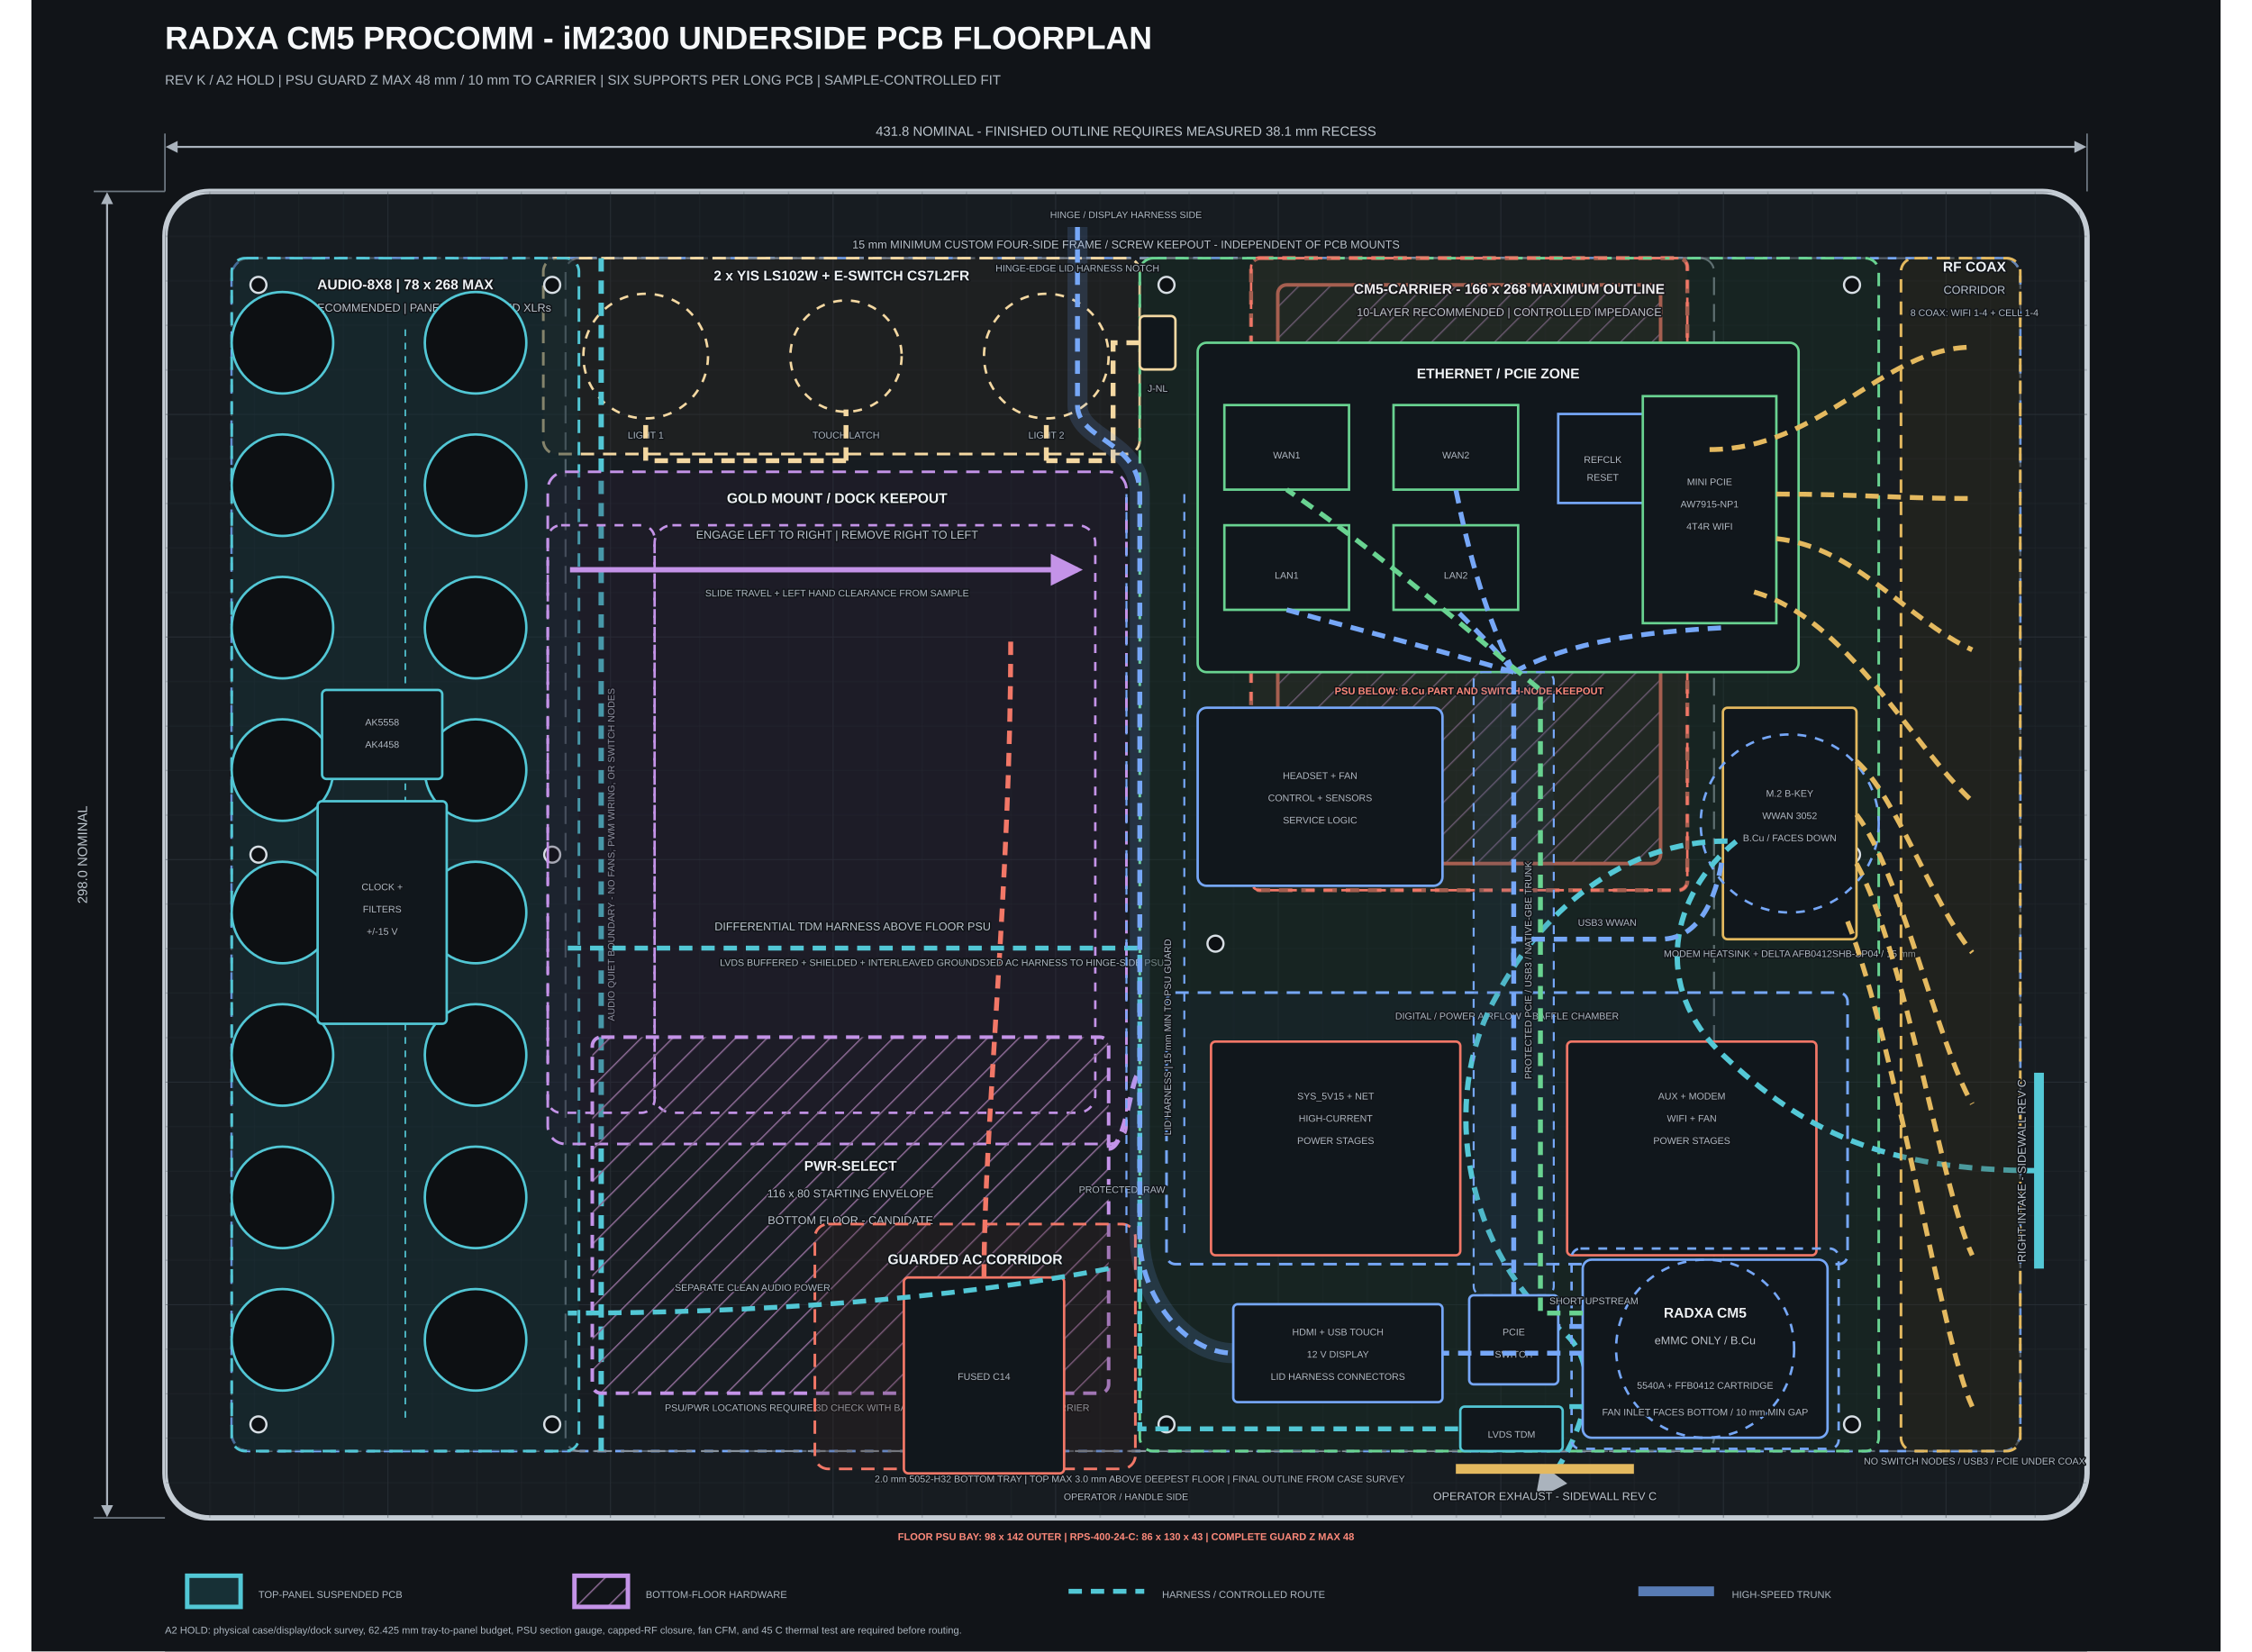
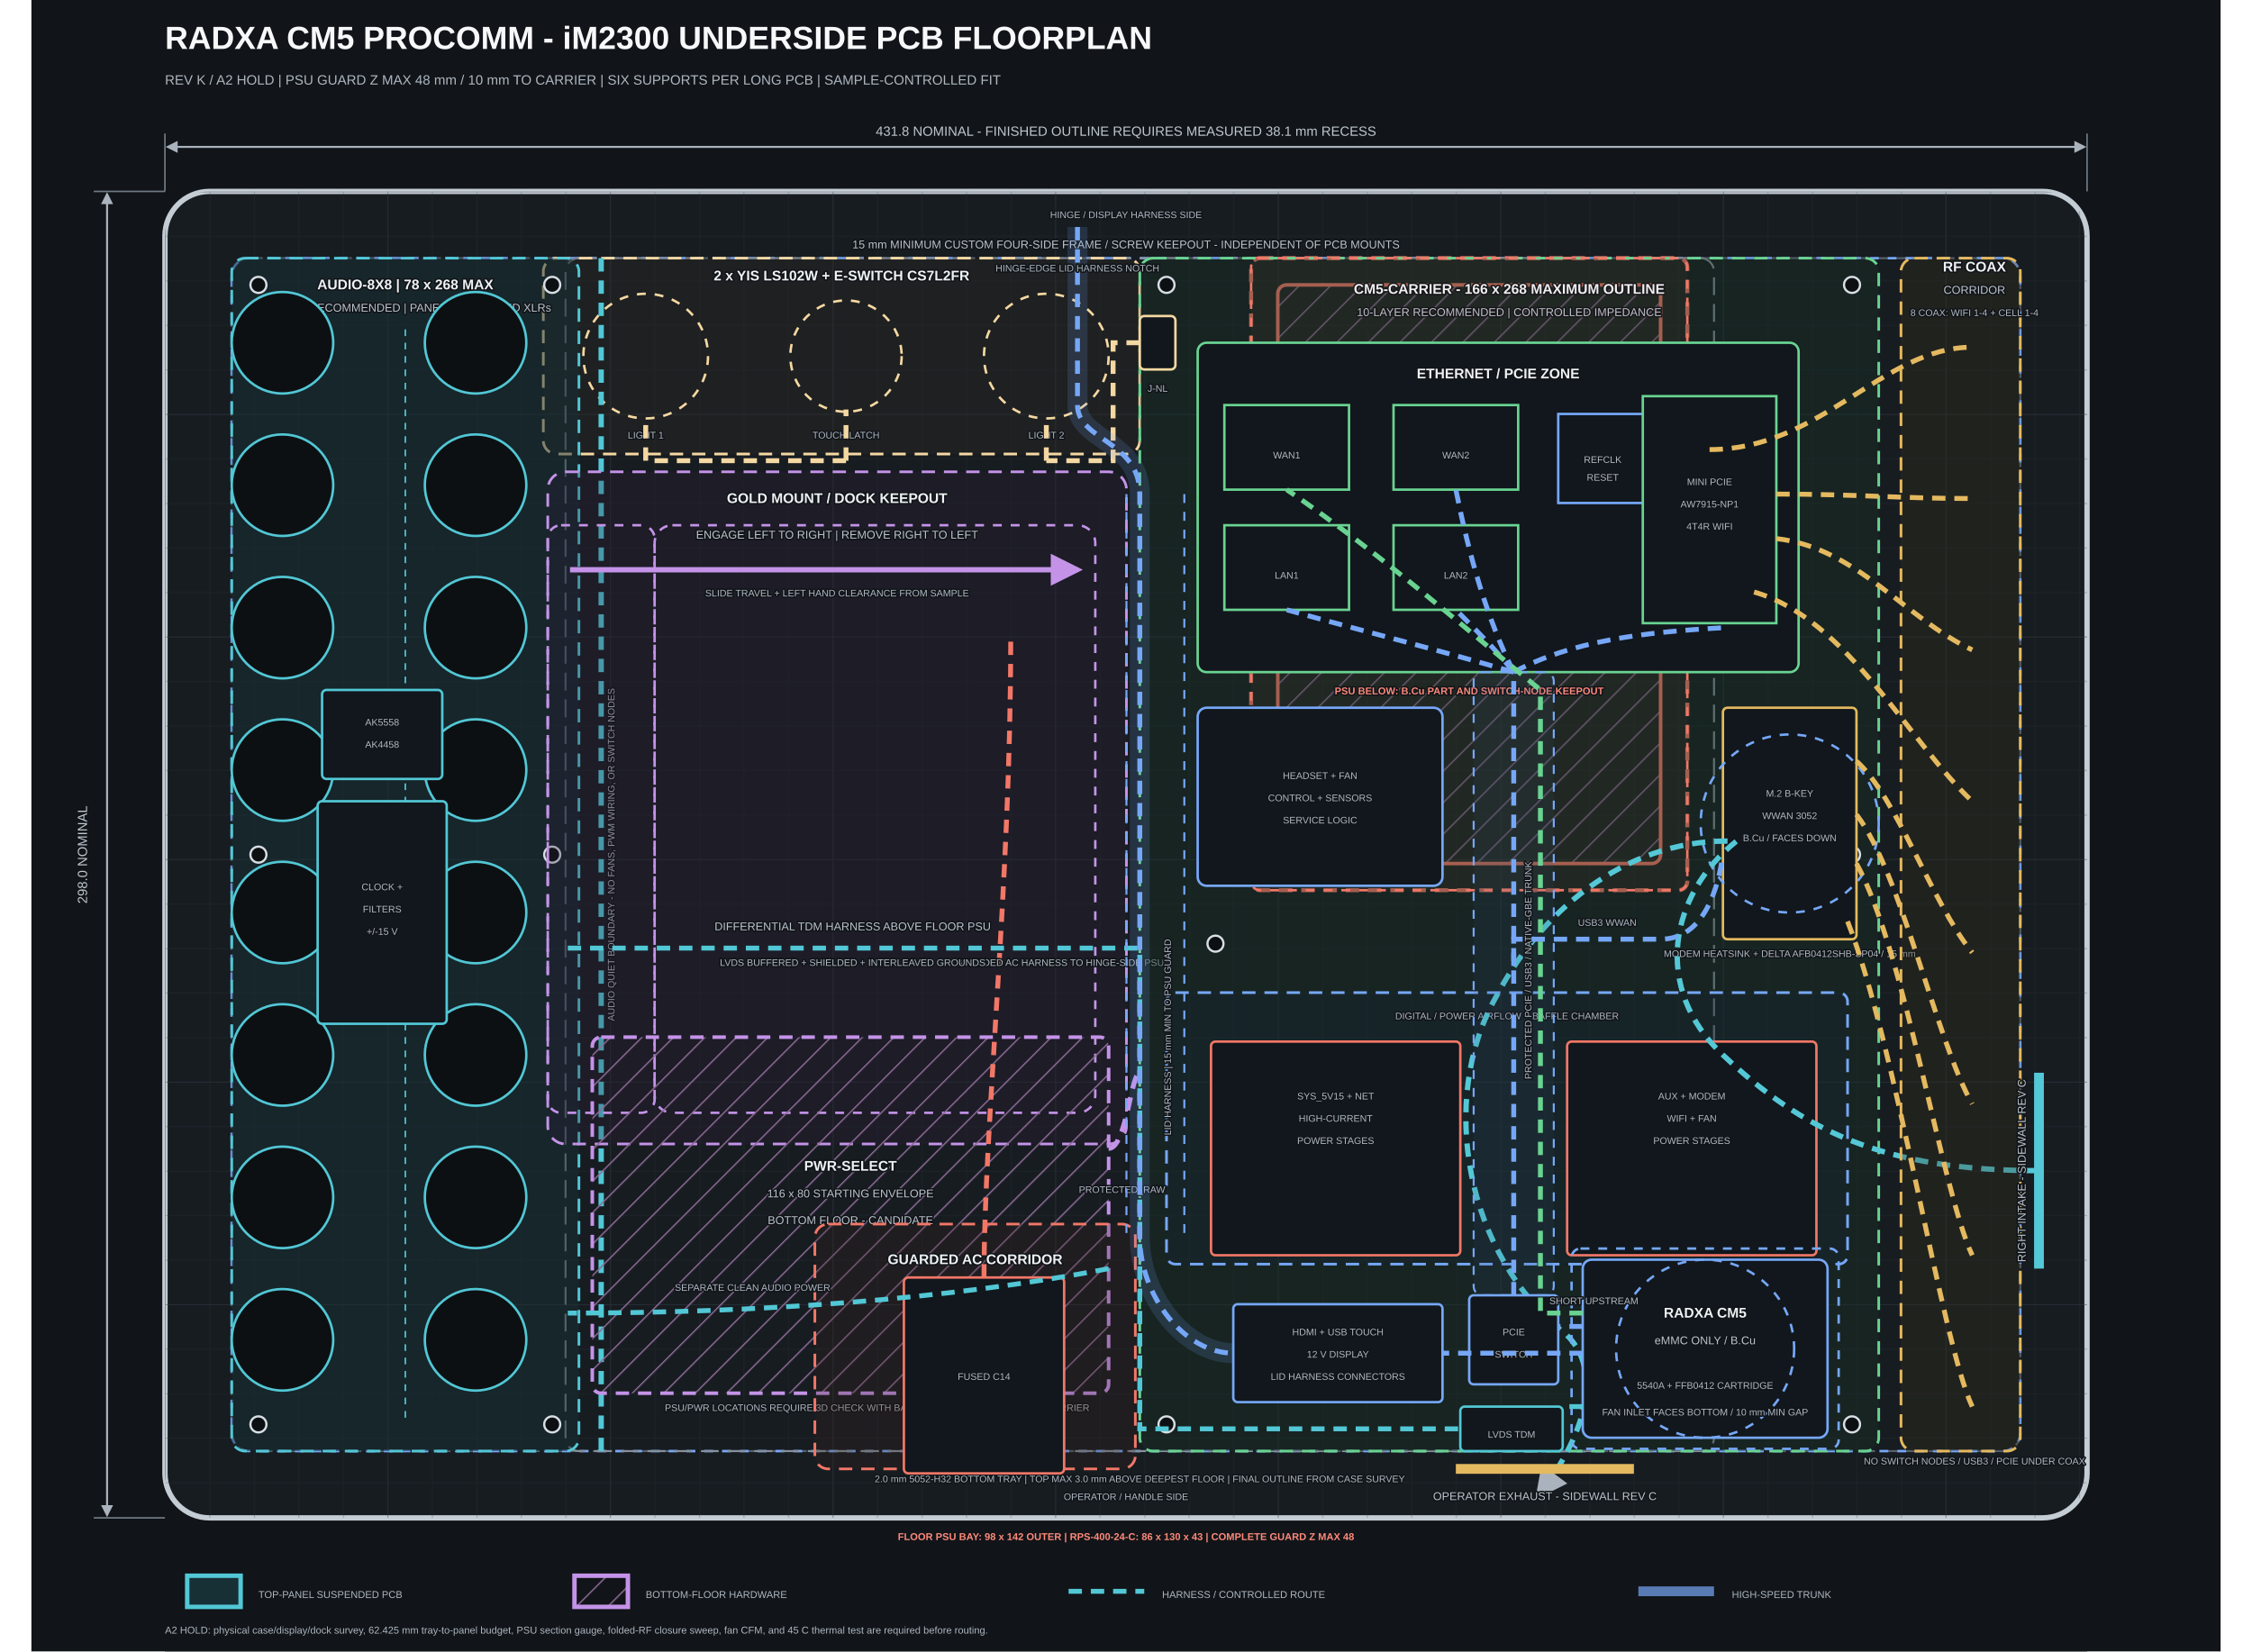
<svg xmlns="http://www.w3.org/2000/svg" width="1800" height="1320" viewBox="-30 -43 491.8 371" role="img" aria-labelledby="title desc" style="background:#111418">
  <defs>
    <pattern id="minorGrid" width="10" height="10" patternUnits="userSpaceOnUse">
      <path d="M10 0H0V10" fill="none" stroke="#2b3138" stroke-width=".22" />
    </pattern>
    <pattern id="majorGrid" width="50" height="50" patternUnits="userSpaceOnUse">
      <rect width="50" height="50" fill="url(#minorGrid)" />
      <path d="M50 0H0V50" fill="none" stroke="#39414a" stroke-width=".34" />
    </pattern>
    <pattern id="floorHatch" width="5" height="5" patternUnits="userSpaceOnUse" patternTransform="rotate(45)">
      <line x1="0" y1="0" x2="0" y2="5" stroke="#8c6a94" stroke-width=".6" />
    </pattern>
    <marker id="arrow" markerWidth="6" markerHeight="6" refX="3" refY="3" orient="auto-start-reverse">
      <path d="M6 3L0 0V6Z" fill="#aab3bd" />
    </marker>
    <marker id="batteryArrow" markerWidth="6" markerHeight="6" refX="5" refY="3" orient="auto">
      <path d="M0 0L6 3L0 6Z" fill="#c493e8" />
    </marker>
    <style>
      .page{fill:#111418}.panel{fill:#171c21;stroke:#c4ccd4;stroke-width:1.2}.safe{fill:none;stroke:#58616b;stroke-width:.45;stroke-dasharray:3 2}.grid{fill:url(#majorGrid);opacity:.5}
      .audio{stroke:#52c7d5}.network{stroke:#69d391}.rf{stroke:#e4b95f}.service{stroke:#76a7f7}.backup{stroke:#c493e8}.mains{stroke:#f27767}.lighting{stroke:#f4d8a2}.board{stroke-width:.8}.zone{stroke-width:.6;stroke-dasharray:3 2}.keep{fill:none;stroke-width:.55;stroke-dasharray:2 2}
      .route{fill:none;stroke-width:1.1;stroke-dasharray:3 2}.airflow{fill:none;stroke:#54c8d6;stroke-width:1.2;stroke-dasharray:3 2;marker-end:url(#arrow)}.mount{fill:#0d1013;stroke:#d7dee4;stroke-width:.5}.module{fill:#11171c;stroke-width:.55}.dim{fill:none;stroke:#aab3bd;stroke-width:.45;marker-start:url(#arrow);marker-end:url(#arrow)}.extension{stroke:#6f7983;stroke-width:.35}
      .title{fill:#f6f8fa;font-family:-apple-system,BlinkMacSystemFont,"Segoe UI",Arial,sans-serif;font-size:7.2px;font-weight:750}.subtitle{fill:#aeb7c0;font-family:-apple-system,BlinkMacSystemFont,"Segoe UI",Arial,sans-serif;font-size:3.05px}.label{fill:#eef2f5;font-family:-apple-system,BlinkMacSystemFont,"Segoe UI",Arial,sans-serif;font-size:3.15px;font-weight:650;text-anchor:middle}.small{fill:#bac3cc;font-family:-apple-system,BlinkMacSystemFont,"Segoe UI",Arial,sans-serif;font-size:2.55px;text-anchor:middle}.tiny{fill:#aeb8c2;font-family:-apple-system,BlinkMacSystemFont,"Segoe UI",Arial,sans-serif;font-size:2.15px;text-anchor:middle}.note{fill:#aeb8c2;font-family:-apple-system,BlinkMacSystemFont,"Segoe UI",Arial,sans-serif;font-size:2.25px}.dimension{fill:#bdc6ce;font-family:-apple-system,BlinkMacSystemFont,"Segoe UI",Arial,sans-serif;font-size:3px;text-anchor:middle}.psunote{fill:#ff8a7b;font-family:-apple-system,BlinkMacSystemFont,"Segoe UI",Arial,sans-serif;font-size:2.25px;font-weight:650;text-anchor:middle}.label,.small,.tiny,.note,.dimension,.psunote{paint-order:stroke fill;stroke:#111418;stroke-width:.65;stroke-linejoin:round}
      text{letter-spacing:0}
    </style>
  </defs>
  <rect class="page" x="-30" y="-43" width="491.8" height="371" />
  <text class="title" x="0" y="-32">RADXA CM5 PROCOMM - iM2300 UNDERSIDE PCB FLOORPLAN</text>
  <text class="subtitle" x="0" y="-24">REV K / A2 HOLD | PSU GUARD Z MAX 48 mm / 10 mm TO CARRIER | SIX SUPPORTS PER LONG PCB | SAMPLE-CONTROLLED FIT</text>
  <line class="extension" x1="0" y1="0" x2="0" y2="-13" />
  <line class="extension" x1="431.8" y1="0" x2="431.8" y2="-13" />
  <line class="dim" x1="1.5" y1="-10" x2="430.3" y2="-10" />
  <text class="dimension" x="215.9" y="-12.5">431.8 NOMINAL - FINISHED OUTLINE REQUIRES MEASURED 38.1 mm RECESS</text>
  <line class="extension" x1="0" y1="0" x2="-16" y2="0" />
  <line class="extension" x1="0" y1="298" x2="-16" y2="298" />
  <line class="dim" x1="-13" y1="1.5" x2="-13" y2="296.5" />
  <text class="dimension" x="-17.5" y="149" transform="rotate(-90 -17.5 149)">298.0 NOMINAL</text>
  <rect class="panel" x="0" y="0" width="431.8" height="298" rx="10" />
  <rect class="grid" x="0" y="0" width="431.8" height="298" rx="10" />
  <rect class="safe" x="15" y="15" width="401.8" height="268" rx="4" />
  <text class="tiny" x="215.9" y="6">HINGE / DISPLAY HARNESS SIDE</text>
  <text class="tiny" x="215.9" y="294">OPERATOR / HANDLE SIDE</text>
  <rect class="keep service" x="15" y="15" width="401.8" height="268" rx="4" />
  <text class="small" x="215.9" y="12.8">15 mm MINIMUM CUSTOM FOUR-SIDE FRAME / SCREW KEEPOUT - INDEPENDENT OF PCB MOUNTS</text>
  <rect x="90" y="15" width="258" height="268" rx="3" fill="none" stroke="#87919c" stroke-width=".45" stroke-dasharray="4 2" />
  <text class="tiny" x="219" y="290">2.0 mm 5052-H32 BOTTOM TRAY | TOP MAX 3.0 mm ABOVE DEEPEST FLOOR | FINAL OUTLINE FROM CASE SURVEY</text>
  <rect class="zone lighting" x="85" y="15" width="134" height="44" rx="3" fill="#332d24" fill-opacity=".26" />
  <text class="label" x="152" y="20">2 x YIS LS102W + E-SWITCH CS7L2FR</text>
  <circle class="keep lighting" cx="108" cy="37" r="14" />
  <circle class="keep lighting" cx="153" cy="37" r="12.5" />
  <circle class="keep lighting" cx="198" cy="37" r="14" />
  <text class="tiny" x="108" y="55.5">LIGHT 1</text>
  <text class="tiny" x="153" y="55.5">TOUCH LATCH</text>
  <text class="tiny" x="198" y="55.5">LIGHT 2</text>
  <rect class="zone audio" x="15" y="15" width="78" height="268" rx="3" fill="#173036" fill-opacity=".5" />
  <text class="label" x="54" y="22">AUDIO-8X8 | 78 x 268 MAX</text>
  <text class="small" x="54" y="27">6-LAYER RECOMMENDED | PANEL-SUPPORTED XLRs</text>
  <line class="audio" x1="54" y1="31" x2="54" y2="277" stroke-width=".35" stroke-dasharray="1.5 1.5" />
  <g fill="#0d1013" stroke="#52c7d5" stroke-width=".55">
    <circle cx="26.4" cy="34" r="11.4" />
    <circle cx="69.78" cy="34" r="11.4" />
    <circle cx="26.4" cy="66" r="11.4" />
    <circle cx="69.78" cy="66" r="11.4" />
    <circle cx="26.4" cy="98" r="11.4" />
    <circle cx="69.78" cy="98" r="11.4" />
    <circle cx="26.4" cy="130" r="11.4" />
    <circle cx="69.78" cy="130" r="11.4" />
    <circle cx="26.4" cy="162" r="11.4" />
    <circle cx="69.78" cy="162" r="11.4" />
    <circle cx="26.4" cy="194" r="11.4" />
    <circle cx="69.78" cy="194" r="11.4" />
    <circle cx="26.4" cy="226" r="11.4" />
    <circle cx="69.78" cy="226" r="11.4" />
    <circle cx="26.4" cy="258" r="11.4" />
    <circle cx="69.78" cy="258" r="11.4" />
  </g>
  <rect class="module audio" x="35.3" y="112" width="27" height="20" rx="1" />
  <text class="tiny" x="48.8" y="120">AK5558</text>
  <text class="tiny" x="48.8" y="125">AK4458</text>
  <rect class="module audio" x="34.3" y="137" width="29" height="50" rx="1" />
  <text class="tiny" x="48.8" y="157">CLOCK +</text>
  <text class="tiny" x="48.8" y="162">FILTERS</text>
  <text class="tiny" x="48.8" y="167">+/-15 V</text>
  <g class="mount">
    <circle cx="21" cy="21" r="1.8" />
    <circle cx="87" cy="21" r="1.8" />
    <circle cx="21" cy="149" r="1.8" />
    <circle cx="87" cy="149" r="1.8" />
    <circle cx="21" cy="277" r="1.8" />
    <circle cx="87" cy="277" r="1.8" />
  </g>
  <path d="M98 15V283" fill="none" stroke="#52c7d5" stroke-width="1.2" stroke-dasharray="3 2" />
  <text class="tiny" x="101" y="149" transform="rotate(-90 101 149)">AUDIO QUIET BOUNDARY - NO FANS, PWM WIRING, OR SWITCH NODES</text>
  <rect class="zone backup" x="86" y="63" width="130" height="151" rx="4" fill="#2d2037" fill-opacity=".28" />
  <rect class="keep backup" x="86" y="75" width="24" height="132" rx="3" />
  <rect class="keep backup" x="110" y="75" width="99" height="132" rx="4" />
  <text class="label" x="151" y="70">GOLD MOUNT / DOCK KEEPOUT</text>
  <text class="small" x="151" y="78">ENGAGE LEFT TO RIGHT | REMOVE RIGHT TO LEFT</text>
  <path d="M91 85H205" fill="none" stroke="#c493e8" stroke-width="1.2" marker-end="url(#batteryArrow)" />
  <text class="tiny" x="151" y="91">SLIDE TRAVEL + LEFT HAND CLEARANCE FROM SAMPLE</text>
  <rect x="244" y="15" width="98" height="142" rx="2" fill="#3a211f" fill-opacity=".16" stroke="#f27767" stroke-width=".9" stroke-dasharray="3 2" />
  <rect x="250" y="21" width="86" height="130" rx="2" fill="url(#floorHatch)" stroke="#f27767" stroke-width=".8" />
  <rect x="96" y="190" width="116" height="80" rx="2" fill="url(#floorHatch)" stroke="#c493e8" stroke-width=".8" stroke-dasharray="3 2" />
  <text class="label" x="154" y="220">PWR-SELECT</text>
  <text class="small" x="154" y="226">116 x 80 STARTING ENVELOPE</text>
  <text class="small" x="154" y="232">BOTTOM FLOOR - CANDIDATE</text>
  <text class="tiny" x="160" y="274">PSU/PWR LOCATIONS REQUIRE 3D CHECK WITH BATTERY DOCK, C14 BODY, AND CARRIER</text>
  <rect class="zone mains" x="146" y="232" width="72" height="55" rx="3" fill="#3a211f" fill-opacity=".25" />
  <text class="label" x="182" y="241">GUARDED AC CORRIDOR</text>
  <rect class="module mains" x="166" y="244" width="36" height="44" rx="1" />
  <text class="tiny" x="184" y="267">FUSED C14</text>
  <path class="route mains" d="M184 244C184 210 190 155 190 101" />
  <text class="tiny" x="201" y="174">GUARDED AC HARNESS TO HINGE-SIDE PSU</text>
  <rect class="zone network" x="219" y="15" width="166" height="268" rx="3" fill="#173426" fill-opacity=".36" />
  <text class="label" x="302" y="23">CM5-CARRIER - 166 x 268 MAXIMUM OUTLINE</text>
  <text class="small" x="302" y="28">10-LAYER RECOMMENDED | CONTROLLED IMPEDANCE</text>
  <g class="mount">
    <circle cx="225" cy="21" r="1.8" />
    <circle cx="379" cy="21" r="1.8" />
    <circle cx="225" cy="277" r="1.8" />
    <circle cx="379" cy="277" r="1.8" />
    <circle cx="236" cy="169" r="1.8" />
    <circle cx="379" cy="149" r="1.8" />
  </g>
  <rect x="244" y="15" width="98" height="142" rx="2" fill="#f27767" fill-opacity=".035" stroke="#f27767" stroke-width=".55" stroke-dasharray="2 2" />
  <rect class="module network" x="232" y="34" width="135" height="74" rx="2" />
  <text class="label" x="299.5" y="42">ETHERNET / PCIE ZONE</text>
  <rect class="module network" x="238" y="48" width="28" height="19" />
  <rect class="module network" x="276" y="48" width="28" height="19" />
  <rect class="module network" x="238" y="75" width="28" height="19" />
  <rect class="module network" x="276" y="75" width="28" height="19" />
  <text class="tiny" x="252" y="60">WAN1</text>
  <text class="tiny" x="290" y="60">WAN2</text>
  <text class="tiny" x="252" y="87">LAN1</text>
  <text class="tiny" x="290" y="87">LAN2</text>
  <rect class="module service" x="313" y="50" width="20" height="20" />
  <text class="tiny" x="323" y="61">REFCLK</text>
  <text class="tiny" x="323" y="65">RESET</text>
  <rect class="module network" x="332" y="46" width="30" height="51" />
  <text class="tiny" x="347" y="66">MINI PCIE</text>
  <text class="tiny" x="347" y="71">AW7915-NP1</text>
  <text class="tiny" x="347" y="76">4T4R WIFI</text>
  <text class="psunote" x="293" y="113">PSU BELOW: B.Cu PART AND SWITCH-NODE KEEPOUT</text>
  <rect class="module service" x="232" y="116" width="55" height="40" rx="2" />
  <text class="tiny" x="259.5" y="132">HEADSET + FAN</text>
  <text class="tiny" x="259.5" y="137">CONTROL + SENSORS</text>
  <text class="tiny" x="259.5" y="142">SERVICE LOGIC</text>
  <rect class="module rf" x="350" y="116" width="30" height="52" rx="1" />
  <text class="tiny" x="365" y="136">M.2 B-KEY</text>
  <text class="tiny" x="365" y="141">WWAN 3052</text>
  <text class="tiny" x="365" y="146">B.Cu / FACES DOWN</text>
  <circle class="keep service" cx="365" cy="142" r="20" />
  <text class="tiny" x="365" y="172">MODEM HEATSINK + DELTA AFB0412SHB-SP04 / 15 mm</text>
  <rect class="zone service" x="225" y="180" width="153" height="61" rx="2" fill="#17263d" fill-opacity=".18" />
  <text class="tiny" x="301.5" y="186">DIGITAL / POWER AIRFLOW + BAFFLE CHAMBER</text>
  <rect class="module mains" x="235" y="191" width="56" height="48" rx="1" />
  <text class="tiny" x="263" y="204">SYS_5V15 + NET</text>
  <text class="tiny" x="263" y="209">HIGH-CURRENT</text>
  <text class="tiny" x="263" y="214">POWER STAGES</text>
  <rect class="module mains" x="315" y="191" width="56" height="48" rx="1" />
  <text class="tiny" x="343" y="204">AUX + MODEM</text>
  <text class="tiny" x="343" y="209">WIFI + FAN</text>
  <text class="tiny" x="343" y="214">POWER STAGES</text>
  <path class="airflow" d="M421 220C386 220 368 211 350 194C334 179 338 158 353 146C330 145 310 160 299 181C286 204 292 239 315 257C323 265 319 279 310 291" />
  <rect class="module service" x="318.5" y="240" width="55" height="40" rx="2" />
  <text class="label" x="346" y="253">RADXA CM5</text>
  <text class="small" x="346" y="259">eMMC ONLY / B.Cu</text>
  <rect class="keep service" x="316" y="237.5" width="60" height="45" rx="2" />
  <circle class="keep service" cx="346" cy="260" r="20" />
  <text class="tiny" x="346" y="269">5540A + FFB0412 CARTRIDGE</text>
  <text class="tiny" x="346" y="275">FAN INLET FACES BOTTOM / 10 mm MIN GAP</text>
  <rect x="294" y="108" width="18" height="140" rx="2" fill="#31517a" fill-opacity=".13" stroke="#76a7f7" stroke-width=".45" stroke-dasharray="2 2" />
  <text class="tiny" x="307" y="175" transform="rotate(-90 307 175)">PROTECTED PCIE / USB3 / NATIVE-GBE TRUNK</text>
  <rect class="module service" x="293" y="248" width="20" height="20" rx="1" />
  <text class="tiny" x="303" y="257">PCIE</text>
  <text class="tiny" x="303" y="262">SWITCH</text>
  <path class="route service" d="M318.5 255H313M303 248V108M303 108C297 96 293 82 290 67M303 108C286 103 270 99 252 94M303 108C299 103 295 99 290 94M303 108C316 101 332 99 350.5 98" />
  <path class="route network" d="M318.5 252H309V112C293 99 274 82 252 67" />
  <text class="tiny" x="321" y="250">SHORT UPSTREAM</text>
  <path class="route service" d="M303 174V168H336C346 168 349 156 350 149" />
  <text class="tiny" x="324" y="165">USB3 WWAN</text>
  <rect class="module service" x="240" y="250" width="47" height="22" rx="1" />
  <text class="tiny" x="263.5" y="257">HDMI + USB TOUCH</text>
  <text class="tiny" x="263.5" y="262">12 V DISPLAY</text>
  <text class="tiny" x="263.5" y="267">LID HARNESS CONNECTORS</text>
  <path class="route service" d="M318.5 261H287" />
  <rect class="module audio" x="291" y="273" width="23" height="10" rx="1" />
  <text class="tiny" x="302.5" y="280">LVDS TDM</text>
  <path class="route audio" d="M318.5 273H314" />
  <rect class="module lighting" x="219" y="28" width="8" height="12" rx="1" />
  <text class="tiny" x="223" y="45">J-NL</text>
  <path class="route lighting" d="M219 34H213V60.5H198M153 60.5H108M153 60.5V49M108 60.5V51M198 60.5V51" />
  <rect class="zone rf" x="390" y="15" width="26.8" height="268" rx="3" fill="#382f19" fill-opacity=".3" />
  <text class="label" x="406.5" y="18">RF COAX</text>
  <text class="small" x="406.5" y="23">CORRIDOR</text>
  <text class="tiny" x="406.5" y="28">8 COAX: WIFI 1-4 + CELL 1-4</text>
  <path class="route rf" d="M347 58C372 58 386 35 406 35M362 68C380 68 390 69 406 69M362 78C380 80 391 96 406 103M357 90C378 96 392 124 406 137M380 128C389 136 397 160 406 171M380 140C390 153 398 191 406 205M380 151C391 171 399 224 406 239M378 164C389 192 399 258 406 273" />
  <text class="tiny" x="406.5" y="286">NO SWITCH NODES / USB3 / PCIE UNDER COAX</text>
  <path class="route audio" d="M90.5 170H219V278H291" />
  <text class="small" x="154.5" y="166">DIFFERENTIAL TDM HARNESS ABOVE FLOOR PSU</text>
  <text class="tiny" x="154.5" y="174">LVDS BUFFERED + SHIELDED + INTERLEAVED GROUNDS</text>
  <path class="route backup" d="M212 215C216 215 217 198 219 198" />
  <text class="tiny" x="215" y="225">PROTECTED_RAW</text>
  <path class="route audio" d="M212 242C176 249 132 252 90.5 252" />
  <text class="tiny" x="132" y="247">SEPARATE CLEAN AUDIO POWER</text>
  <path d="M205 8V48C205 56 219 56 219 68V235C219 248 229 261 240 261" fill="none" stroke="#76a7f7" stroke-width="4.5" stroke-opacity=".16" />
  <path class="route service" d="M205 8V48C205 56 219 56 219 68V235C219 248 229 261 240 261" />
  <path d="M216 68V235" fill="none" stroke="#76a7f7" stroke-width=".45" stroke-dasharray="2 2" />
  <path d="M229 68V235" fill="none" stroke="#76a7f7" stroke-width=".45" stroke-dasharray="2 2" />
  <text class="tiny" x="205" y="18">HINGE-EDGE LID HARNESS NOTCH</text>
  <text class="tiny" x="226" y="190" transform="rotate(-90 226 190)">LID HARNESS | 15 mm MIN TO PSU GUARD</text>
  <path d="M421 198V242" stroke="#54c8d6" stroke-width="2.2" />
  <text class="small" x="418" y="220" transform="rotate(-90 418 220)">RIGHT INTAKE - SIDEWALL REV C</text>
  <path d="M290 287H330" stroke="#e4b95f" stroke-width="2.2" />
  <text class="small" x="310" y="294">OPERATOR EXHAUST - SIDEWALL REV C</text>
  <rect x="0" y="306" width="431.8" height="22" fill="#111418" />
  <text class="psunote" x="215.9" y="303">FLOOR PSU BAY: 98 x 142 OUTER | RPS-400-24-C: 86 x 130 x 43 | COMPLETE GUARD Z MAX 48</text>
  <rect x="5" y="311" width="12" height="7" fill="#173036" stroke="#52c7d5" />
  <text class="note" x="21" y="316">TOP-PANEL SUSPENDED PCB</text>
  <rect x="92" y="311" width="12" height="7" fill="url(#floorHatch)" stroke="#c493e8" />
  <text class="note" x="108" y="316">BOTTOM-FLOOR HARDWARE</text>
  <line x1="203" y1="314.5" x2="220" y2="314.5" stroke="#52c7d5" stroke-width="1.1" stroke-dasharray="3 2" />
  <text class="note" x="224" y="316">HARNESS / CONTROLLED ROUTE</text>
  <line x1="331" y1="314.5" x2="348" y2="314.5" stroke="#76a7f7" stroke-width="2.2" opacity=".7" />
  <text class="note" x="352" y="316">HIGH-SPEED TRUNK</text>
-   <text class="note" x="0" y="324">A2 HOLD: physical case/display/dock survey, 62.425 mm tray-to-panel budget, PSU section gauge, capped-RF closure, fan CFM, and 45 C thermal test are required before routing.</text>
+   <text class="note" x="0" y="324">A2 HOLD: physical case/display/dock survey, 62.425 mm tray-to-panel budget, PSU section gauge, folded-RF closure sweep, fan CFM, and 45 C thermal test are required before routing.</text>
</svg>
